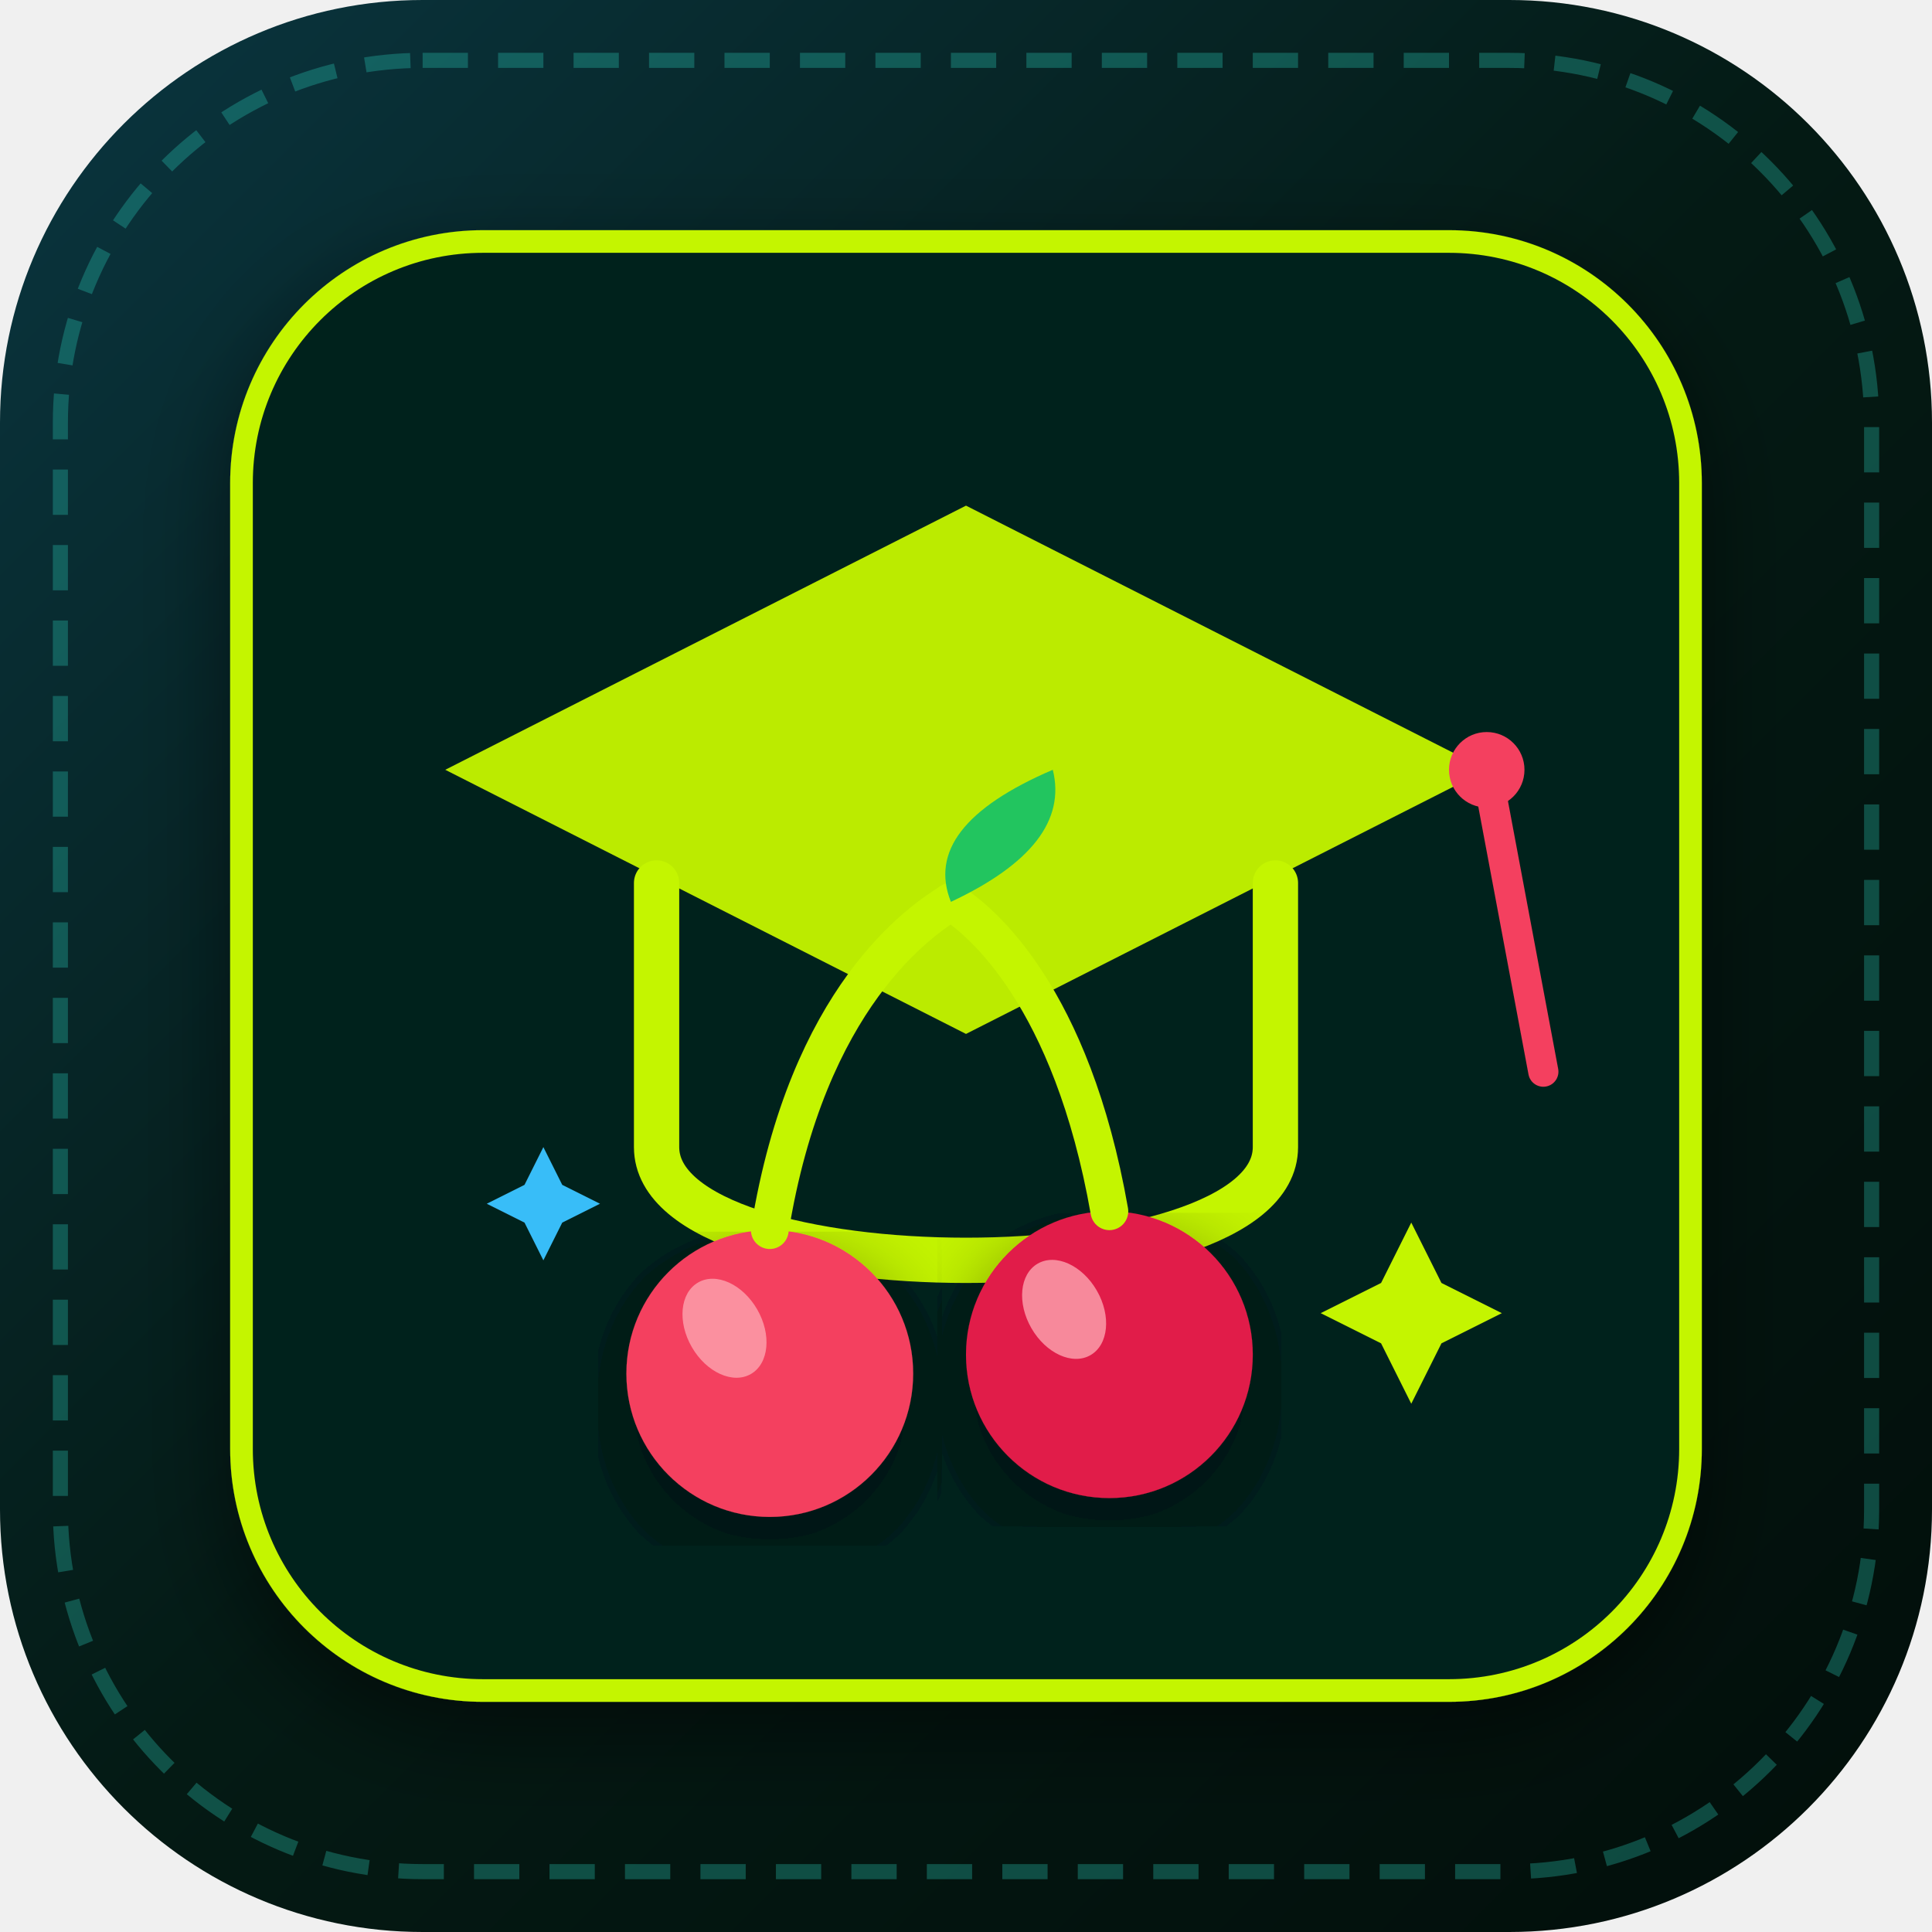
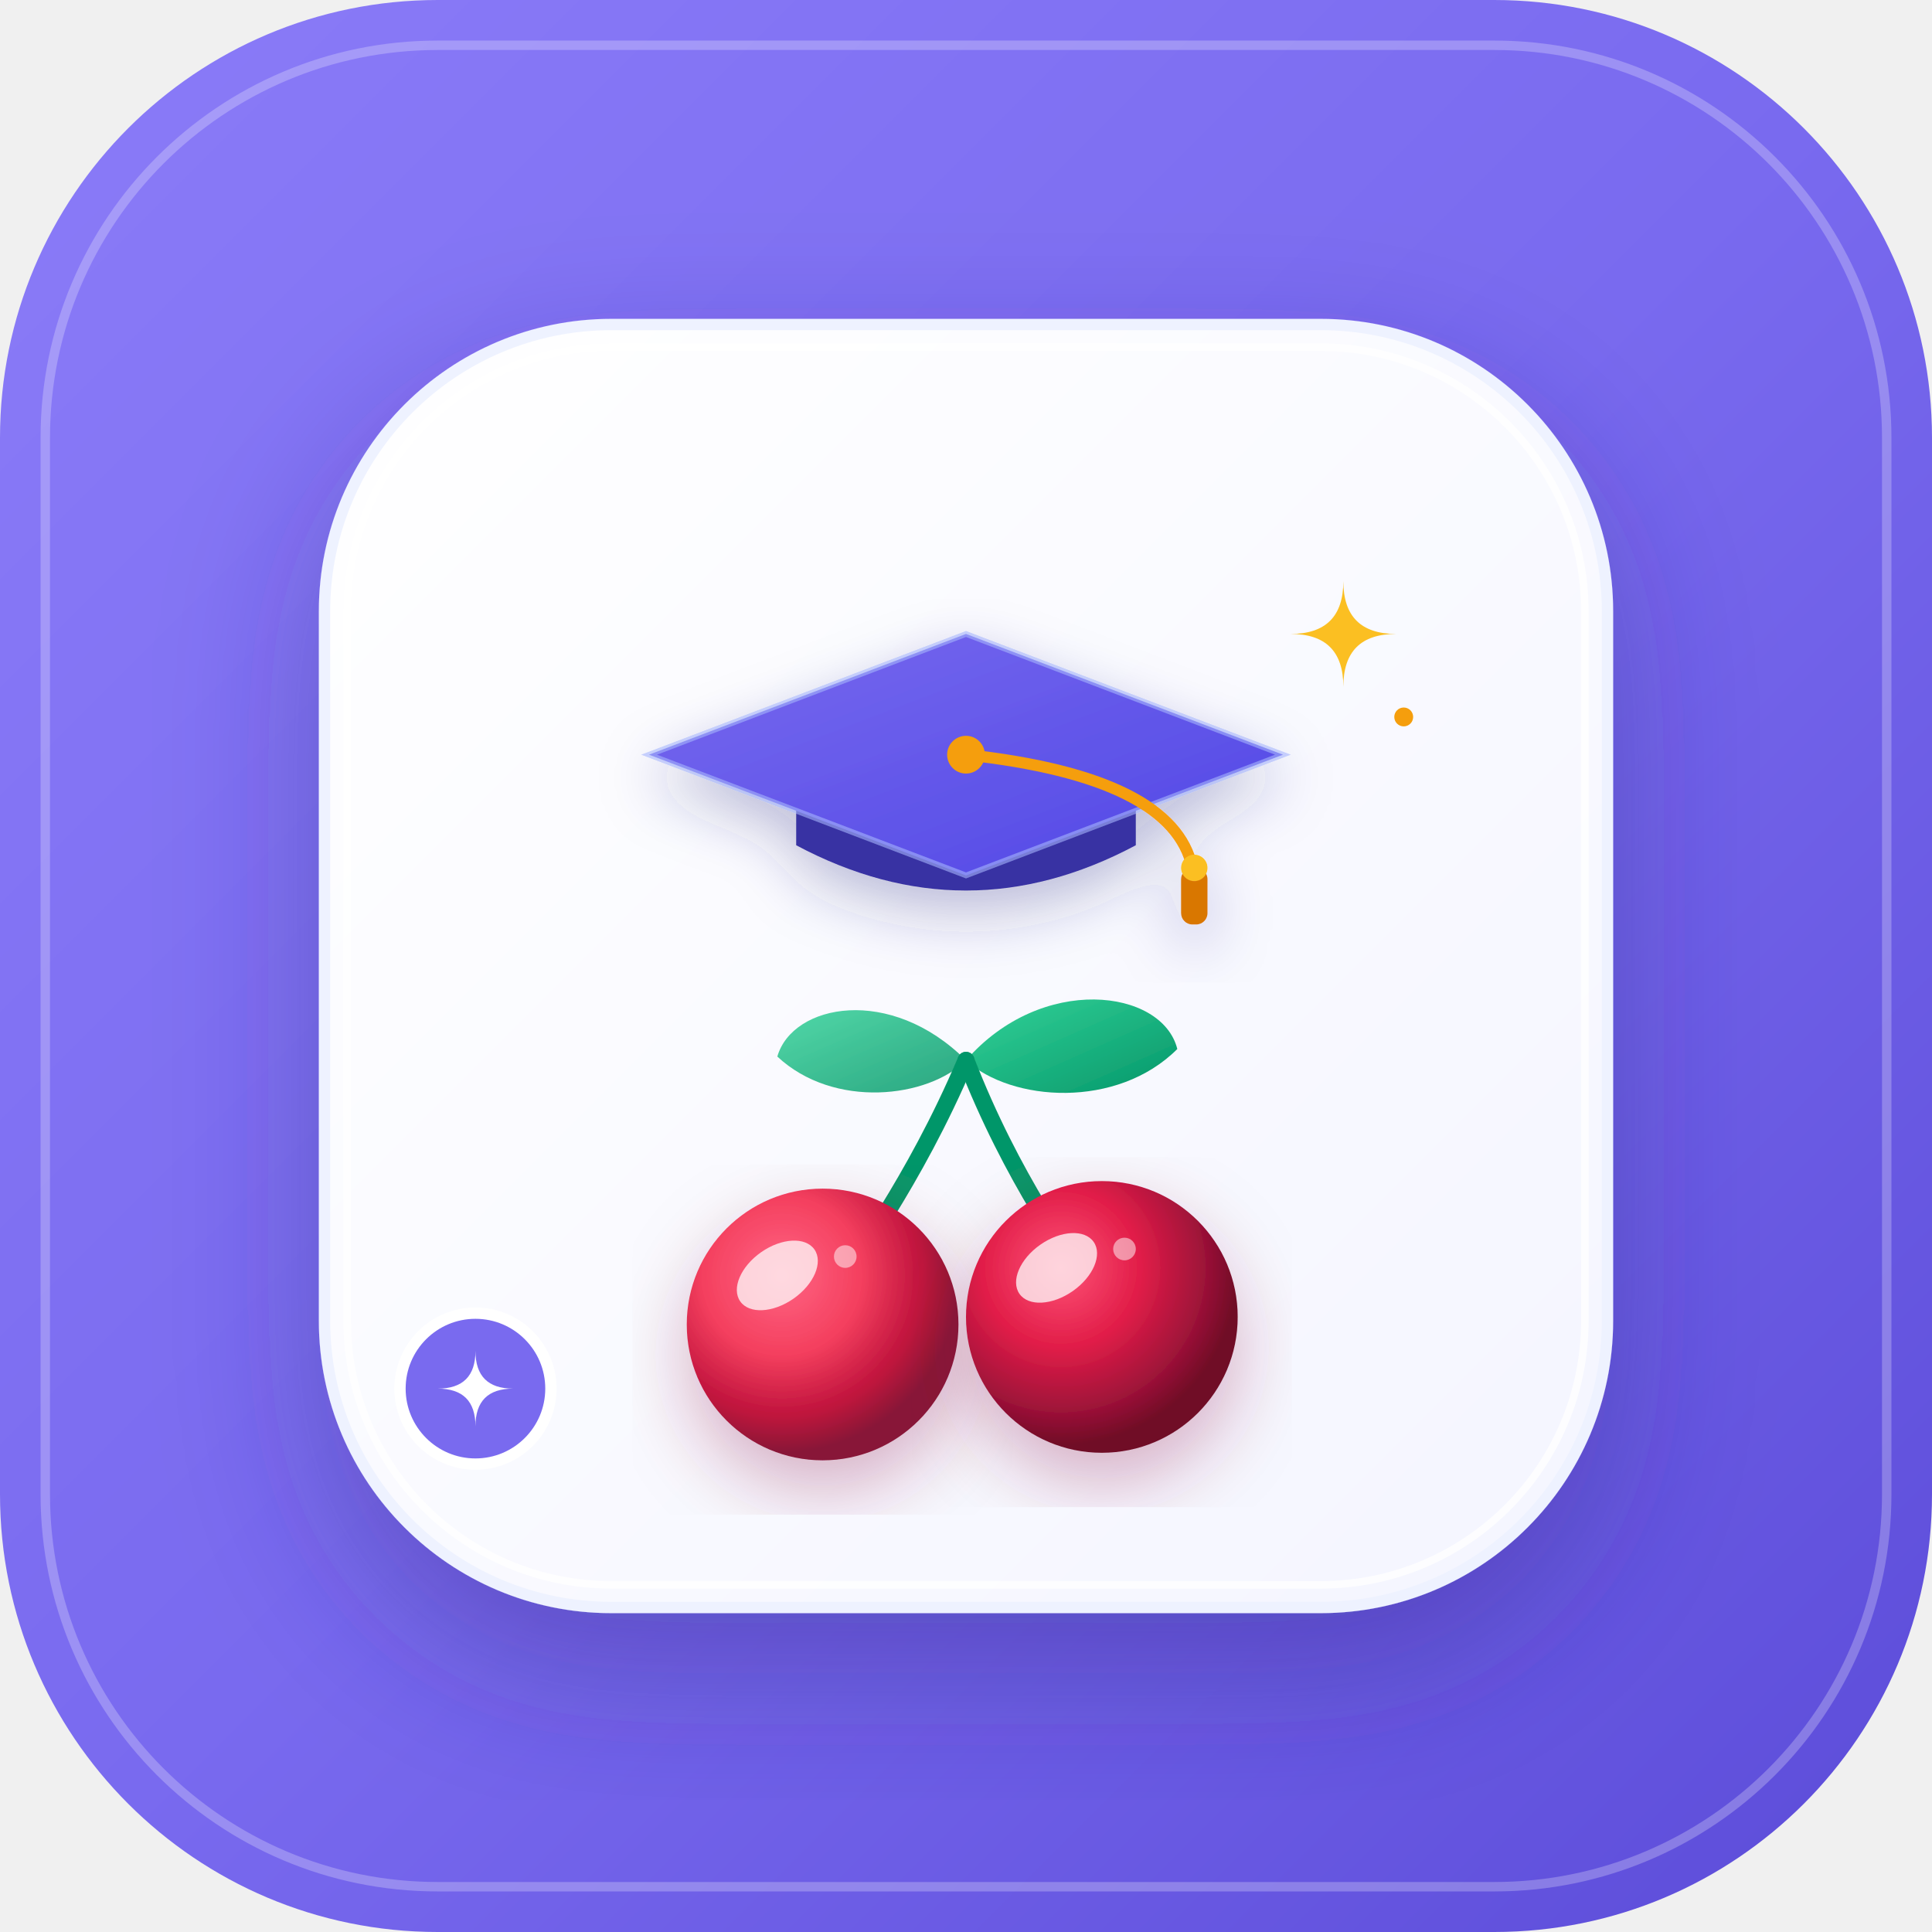
<svg xmlns="http://www.w3.org/2000/svg" viewBox="0 0 512 512" width="512" height="512">
  <defs>
-     <linearGradient id="bgGrad" x1="0%" y1="0%" x2="100%" y2="100%">
-       <stop offset="0%" stop-color="#0a3641" />
-       <stop offset="50%" stop-color="#041a14" />
-       <stop offset="100%" stop-color="#020e0a" />
+     <linearGradient id="brandBg512" x1="0%" y1="0%" x2="100%" y2="100%">
+       <stop offset="0%" stop-color="#8B7CF8" />
+       <stop offset="50%" stop-color="#796AEF" />
+       <stop offset="100%" stop-color="#5B4BD8" />
    </linearGradient>
-     <linearGradient id="chalkGlow" x1="0%" y1="0%" x2="100%" y2="100%">
-       <stop offset="0%" stop-color="#c4f500" />
-       <stop offset="100%" stop-color="#2dd4bf" />
+     <linearGradient id="cardBg512" x1="0%" y1="0%" x2="100%" y2="100%">
+       <stop offset="0%" stop-color="#FFFFFF" />
+       <stop offset="100%" stop-color="#F4F5FF" />
    </linearGradient>
-     <filter id="shadow" x="-10%" y="-10%" width="120%" height="120%">
-       <feDropShadow dx="0" dy="8" stdDeviation="12" flood-color="#000" flood-opacity="0.5" />
+     <linearGradient id="capGrad" x1="0%" y1="0%" x2="100%" y2="100%">
+       <stop offset="0%" stop-color="#796AEF" />
+       <stop offset="100%" stop-color="#4F46E5" />
+     </linearGradient>
+     <radialGradient id="cherryLeftGrad" cx="35%" cy="32%" r="65%">
+       <stop offset="0%" stop-color="#FF6584" />
+       <stop offset="45%" stop-color="#F43F5E" />
+       <stop offset="80%" stop-color="#BE123C" />
+       <stop offset="100%" stop-color="#881337" />
+     </radialGradient>
+     <radialGradient id="cherryRightGrad" cx="35%" cy="32%" r="65%">
+       <stop offset="0%" stop-color="#FF5277" />
+       <stop offset="45%" stop-color="#E11D48" />
+       <stop offset="80%" stop-color="#9F1239" />
+       <stop offset="100%" stop-color="#700C26" />
+     </radialGradient>
+     <linearGradient id="leafGrad" x1="0%" y1="0%" x2="100%" y2="100%">
+       <stop offset="0%" stop-color="#34D399" />
+       <stop offset="100%" stop-color="#059669" />
+     </linearGradient>
+     <filter id="badgeShadow" x="-15%" y="-15%" width="130%" height="130%">
+       <feDropShadow dx="0" dy="16" stdDeviation="20" flood-color="#312E81" flood-opacity="0.35" />
+     </filter>
+     <filter id="cherryShadow" x="-20%" y="-20%" width="140%" height="140%">
+       <feDropShadow dx="0" dy="8" stdDeviation="10" flood-color="#881337" flood-opacity="0.3" />
+     </filter>
+     <filter id="capShadow" x="-20%" y="-20%" width="140%" height="140%">
+       <feDropShadow dx="0" dy="6" stdDeviation="8" flood-color="#312E81" flood-opacity="0.3" />
    </filter>
  </defs>
-   <rect width="512" height="512" rx="112" fill="url(#bgGrad)" />
-   <rect x="16" y="16" width="480" height="480" rx="96" fill="none" stroke="#2dd4bf" stroke-width="4" stroke-opacity="0.3" stroke-dasharray="12 8" />
-   <g filter="url(#shadow)" transform="translate(64, 64)">
-     <rect width="384" height="384" rx="64" fill="#06221c" stroke="#c4f500" stroke-width="6" />
-     <path d="M192 70 L330 140 L192 210 L54 140 Z" fill="#c4f500" opacity="0.95" />
-     <path d="M110 170 L110 240 C110 280 274 280 274 240 L274 170" fill="none" stroke="#c4f500" stroke-width="12" stroke-linecap="round" />
-     <circle cx="330" cy="140" r="10" fill="#f43f5e" />
-     <path d="M330 140 L345 220" stroke="#f43f5e" stroke-width="8" stroke-linecap="round" />
-     <circle cx="140" cy="300" r="38" fill="#f43f5e" filter="url(#shadow)" />
-     <ellipse cx="128" cy="288" rx="10" ry="14" fill="#fda4af" opacity="0.8" transform="rotate(-30 128 288)" />
-     <circle cx="230" cy="295" r="38" fill="#e11d48" filter="url(#shadow)" />
-     <ellipse cx="218" cy="283" rx="10" ry="14" fill="#fda4af" opacity="0.8" transform="rotate(-30 218 283)" />
-     <path d="M140 262 C150 200 180 180 188 175" fill="none" stroke="#c4f500" stroke-width="10" stroke-linecap="round" />
-     <path d="M230 257 C220 200 196 180 188 175" fill="none" stroke="#c4f500" stroke-width="10" stroke-linecap="round" />
-     <path d="M188 175 Q220 160 215 140 Q180 155 188 175 Z" fill="#22c55e" />
-     <polygon points="310,260 318,276 334,284 318,292 310,308 302,292 286,284 302,276" fill="#c4f500" />
-     <polygon points="80,240 85,250 95,255 85,260 80,270 75,260 65,255 75,250" fill="#38bdf8" />
+   <rect width="512" height="512" rx="116" fill="url(#brandBg512)" />
+   <rect x="12" y="12" width="488" height="488" rx="104" fill="none" stroke="#FFFFFF" stroke-width="2.5" stroke-opacity="0.25" />
+   <g filter="url(#badgeShadow)" transform="translate(86, 86)">
+     <rect width="340" height="340" rx="76" fill="url(#cardBg512)" stroke="#EEF2FF" stroke-width="3" />
+     <rect x="6" y="6" width="328" height="328" rx="70" fill="none" stroke="#FFFFFF" stroke-width="2" stroke-opacity="0.8" />
+     <g filter="url(#capShadow)">
+       <path d="M 125,124 Q 170,148 215,124 L 215,138 Q 170,162 125,138 Z" fill="#3730A3" />
+       <polygon points="170,82 254,114 170,146 86,114" fill="url(#capGrad)" />
+       <polygon points="170,82 254,114 170,146 86,114" fill="none" stroke="#A5B4FC" stroke-width="1.5" stroke-opacity="0.6" />
+       <circle cx="170" cy="114" r="5" fill="#F59E0B" />
+       <path d="M 170,114 Q 225,120 230,144" fill="none" stroke="#F59E0B" stroke-width="3" stroke-linecap="round" />
+       <rect x="227" y="144" width="7" height="15" rx="3" fill="#D97706" />
+       <circle cx="230.5" cy="144" r="3.5" fill="#FBBF24" />
+     </g>
+     <path d="M 170,195 C 190,172 222,176 226,192 C 210,208 182,206 170,195 Z" fill="url(#leafGrad)" />
+     <path d="M 170,195 C 150,175 124,180 120,194 C 135,208 160,205 170,195 Z" fill="url(#leafGrad)" opacity="0.85" />
+     <path d="M 170,195 C 156,228 140,248 135,258" fill="none" stroke="#059669" stroke-width="4.5" stroke-linecap="round" />
+     <path d="M 170,195 C 182,226 198,248 205,258" fill="none" stroke="#059669" stroke-width="4.5" stroke-linecap="round" />
+     <g filter="url(#cherryShadow)">
+       <circle cx="132" cy="265" r="36" fill="url(#cherryLeftGrad)" />
+       <ellipse cx="120" cy="252" rx="12" ry="7.5" fill="#FFFFFF" opacity="0.75" transform="rotate(-35 120 252)" />
+       <circle cx="138" cy="247" r="3" fill="#FFFFFF" opacity="0.5" />
+     </g>
+     <g filter="url(#cherryShadow)">
+       <circle cx="206" cy="263" r="36" fill="url(#cherryRightGrad)" />
+       <ellipse cx="194" cy="250" rx="12" ry="7.5" fill="#FFFFFF" opacity="0.75" transform="rotate(-35 194 250)" />
+       <circle cx="212" cy="245" r="3" fill="#FFFFFF" opacity="0.5" />
+     </g>
+     <path d="M 270,68 Q 270,82 284,82 Q 270,82 270,96 Q 270,82 256,82 Q 270,82 270,68 Z" fill="#FBBF24" />
+     <circle cx="286" cy="104" r="2.5" fill="#F59E0B" />
+     <g transform="translate(18, 260)">
+       <circle cx="22" cy="22" r="20" fill="#796AEF" stroke="#FFFFFF" stroke-width="3" />
+       <path d="M 22,12 Q 22,22 32,22 Q 22,22 22,32 Q 22,22 12,22 Q 22,22 22,12 Z" fill="#FFFFFF" />
+     </g>
  </g>
</svg>
